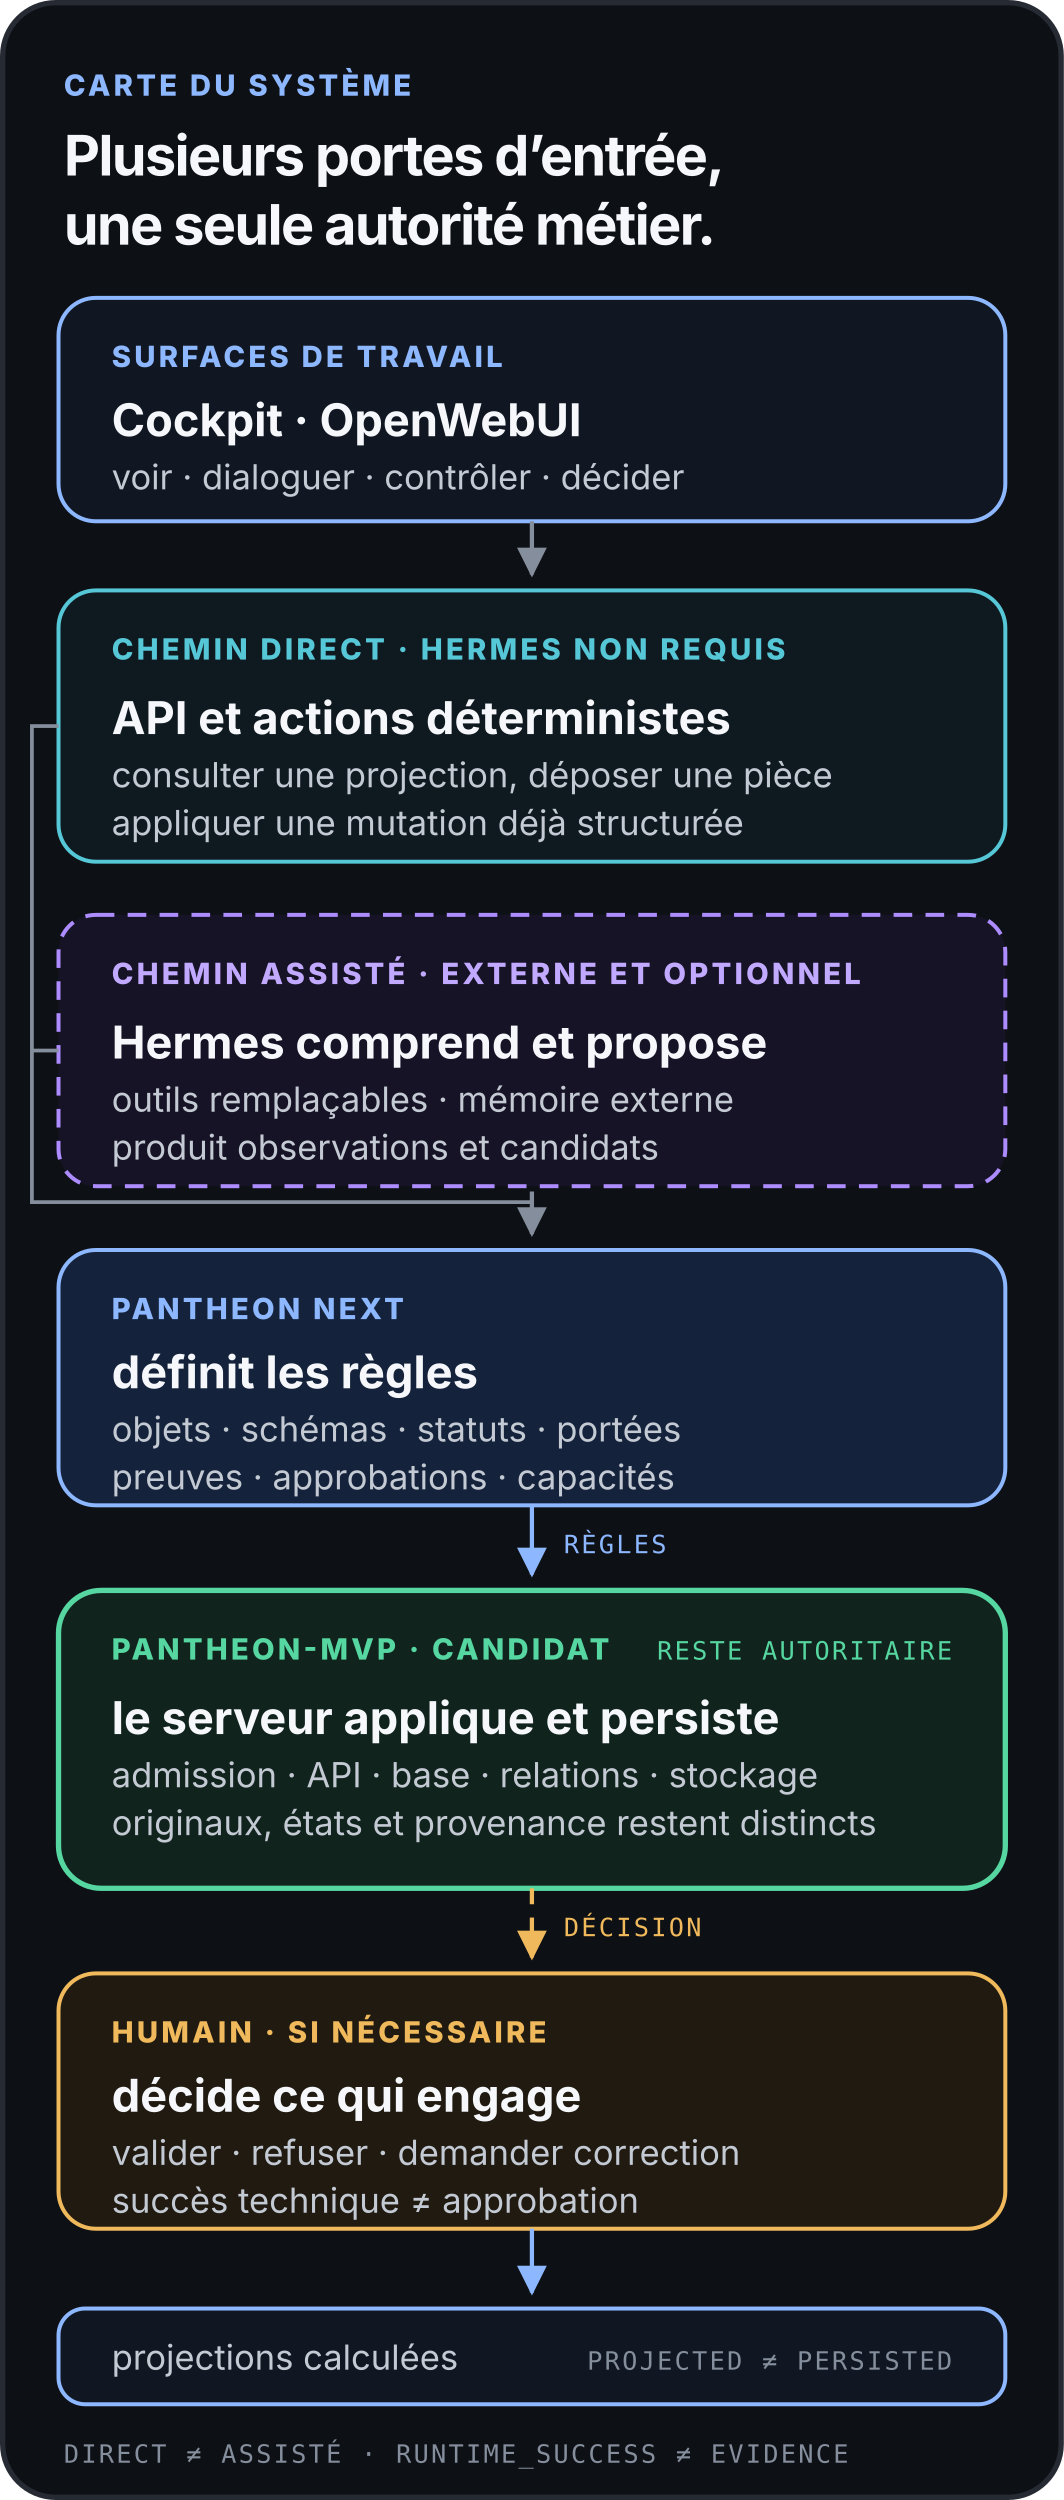
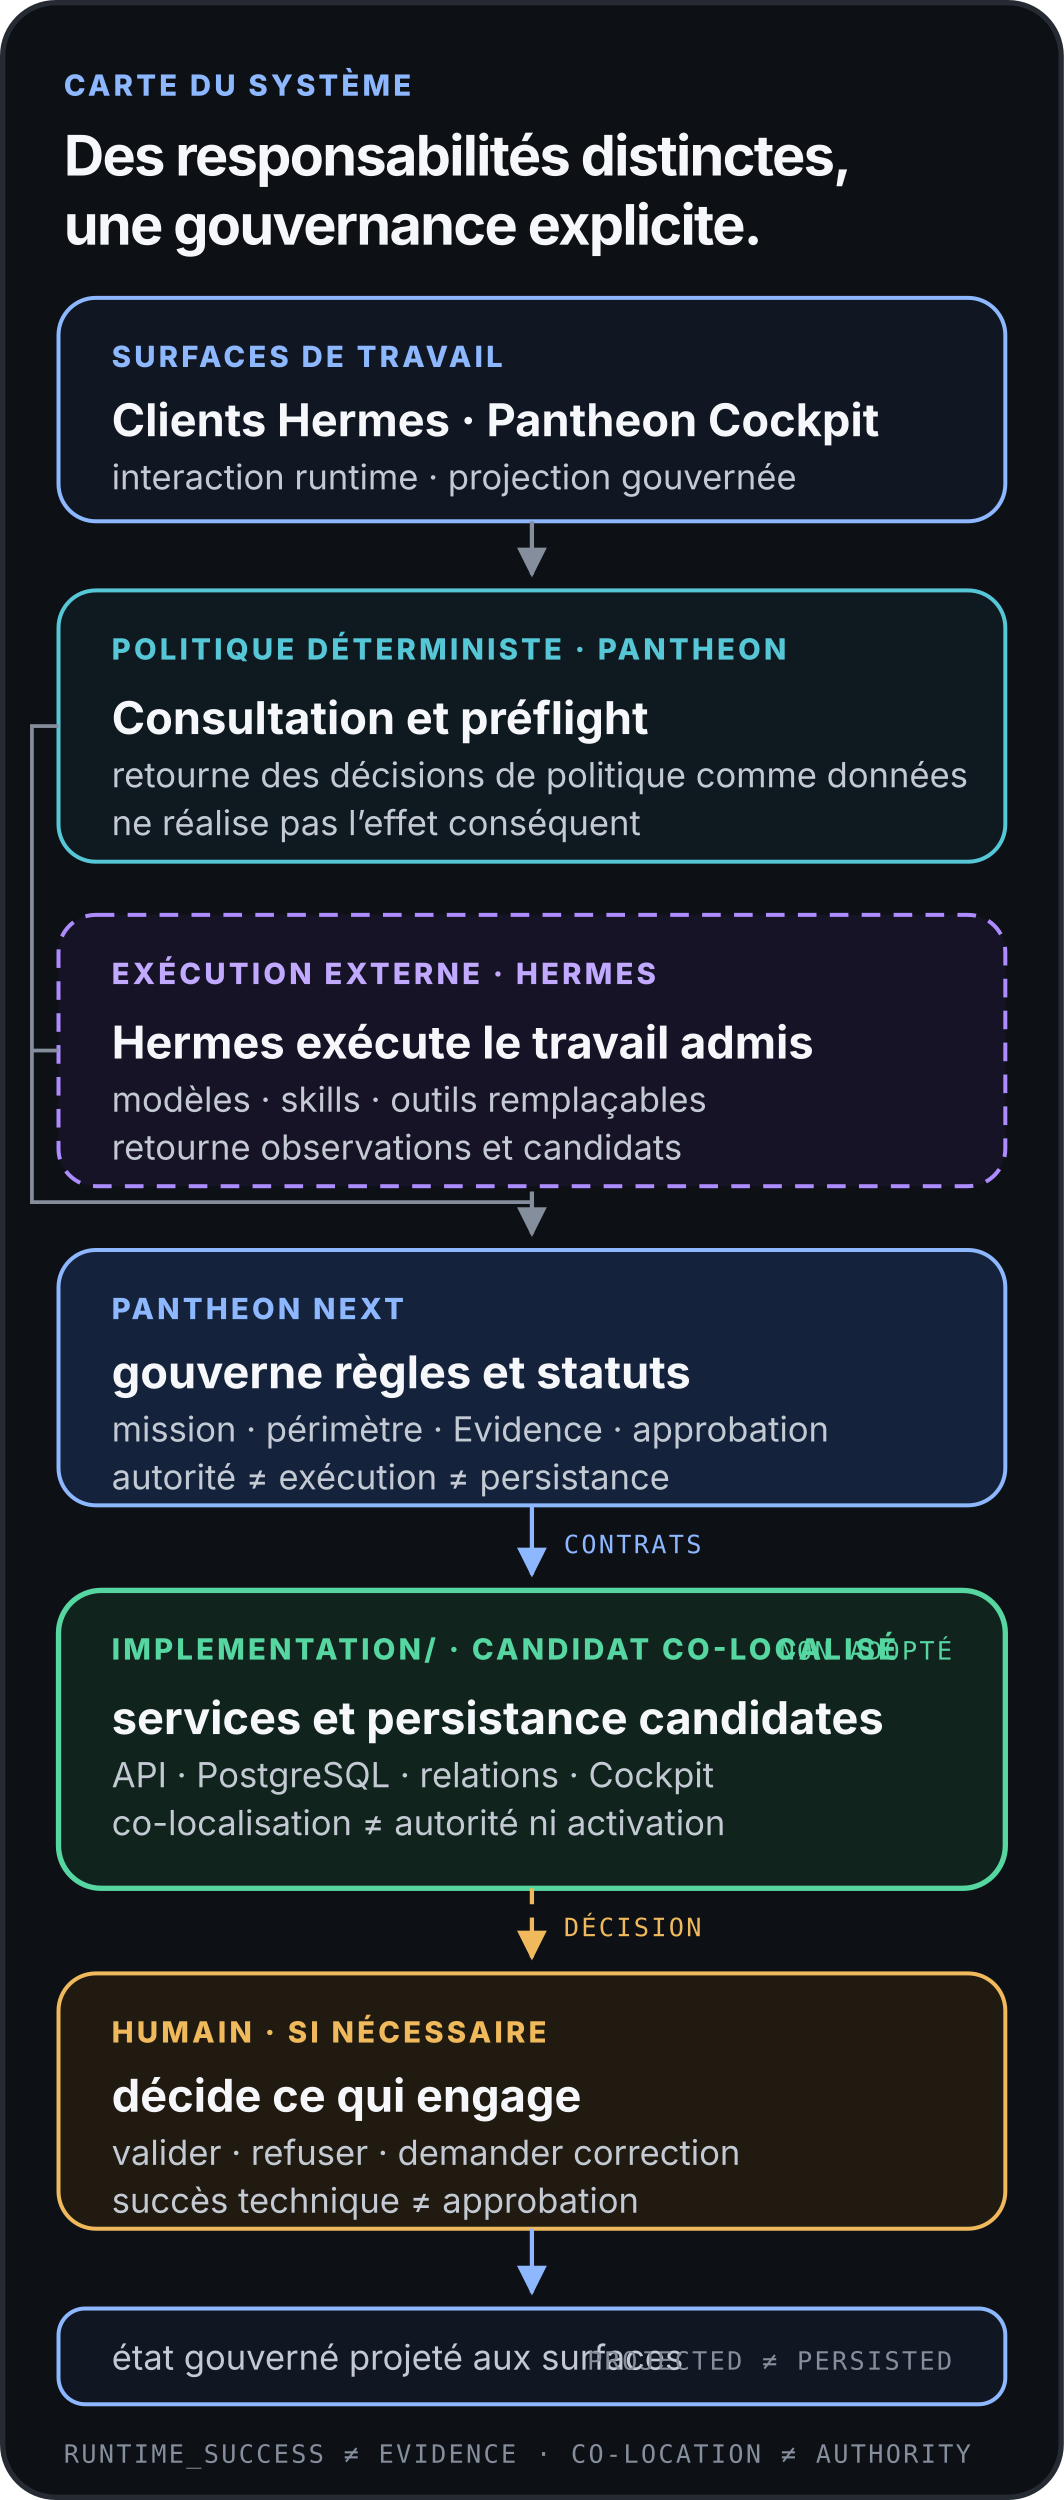
<svg xmlns="http://www.w3.org/2000/svg" viewBox="0 0 400 940" role="img" aria-labelledby="title desc">
  <defs>
    <marker id="arrow" viewBox="0 0 10 10" refX="9" refY="5" markerWidth="7" markerHeight="7" orient="auto">
      <path d="M0 0L10 5L0 10z" fill="#858e9c" />
    </marker>
    <marker id="arrow-blue" viewBox="0 0 10 10" refX="9" refY="5" markerWidth="7" markerHeight="7" orient="auto">
      <path d="M0 0L10 5L0 10z" fill="#8db7ff" />
    </marker>
    <marker id="arrow-amber" viewBox="0 0 10 10" refX="9" refY="5" markerWidth="7" markerHeight="7" orient="auto">
      <path d="M0 0L10 5L0 10z" fill="#f0b95b" />
    </marker>
    <style>
      text{font-family:Inter,ui-sans-serif,system-ui,-apple-system,"Segoe UI",sans-serif;fill:#f5f7fa}
      .eyebrow{font-size:11px;font-weight:800;letter-spacing:.11em;fill:#8db7ff}
      .headline{font-size:21px;font-weight:720;letter-spacing:-.03em}
      .title{font-size:17px;font-weight:700}
      .body{font-size:13px;fill:#c4cad3}
      .note{font-size:11.5px;fill:#858e9c}
      .mono{font-family:ui-monospace,SFMono-Regular,Menlo,monospace;font-size:9.5px;letter-spacing:.09em;fill:#858e9c}
      .node{fill:#101216;stroke:#303641;stroke-width:1.5}
      .surface{fill:#101722;stroke:#8db7ff}
      .direct{fill:#0f1920;stroke:#56c7d6}
      .assisted{fill:#171326;stroke:#ad8cff;stroke-dasharray:7 5}
      .governance{fill:#14233b;stroke:#8db7ff}
      .human{fill:#201a11;stroke:#f0b95b}
      .server{fill:#10231d;stroke:#56d6a0;stroke-width:2}
      .projection{fill:#101722;stroke:#8db7ff}
      .edge{fill:none;stroke:#858e9c;stroke-width:1.6;marker-end:url(#arrow)}
      .edge-blue{stroke:#8db7ff;marker-end:url(#arrow-blue)}
      .edge-amber{stroke:#f0b95b;marker-end:url(#arrow-amber);stroke-dasharray:6 5}
      .rail{fill:none;stroke:#858e9c;stroke-width:1.4}
    </style>
  </defs>
  <rect x="1" y="1" width="398" height="938" rx="20" fill="#0d1015" stroke="#262b33" stroke-width="2" />
  <text x="24" y="36" class="eyebrow">CARTE DU SYSTÈME</text>
-   <text x="24" y="66" class="headline">Plusieurs portes d’entrée,</text>
-   <text x="24" y="92" class="headline">une seule autorité métier.</text>
+   <text x="24" y="66" class="headline">Des responsabilités distinctes,</text>
+   <text x="24" y="92" class="headline">une gouvernance explicite.</text>
  <rect x="22" y="112" width="356" height="84" rx="14" class="node surface" />
  <text x="42" y="138" class="eyebrow">SURFACES DE TRAVAIL</text>
-   <text x="42" y="164" class="title">Cockpit · OpenWebUI</text>
-   <text x="42" y="184" class="body">voir · dialoguer · contrôler · décider</text>
+   <text x="42" y="164" class="title">Clients Hermes · Pantheon Cockpit</text>
+   <text x="42" y="184" class="body">interaction runtime · projection gouvernée</text>
  <path d="M200 196V216" class="edge" />
  <rect x="22" y="222" width="356" height="102" rx="14" class="node direct" />
-   <text x="42" y="248" class="eyebrow" style="fill:#56c7d6">CHEMIN DIRECT · HERMES NON REQUIS</text>
-   <text x="42" y="276" class="title">API et actions déterministes</text>
-   <text x="42" y="296" class="body">consulter une projection, déposer une pièce</text>
-   <text x="42" y="314" class="body">appliquer une mutation déjà structurée</text>
+   <text x="42" y="248" class="eyebrow" style="fill:#56c7d6">POLITIQUE DÉTERMINISTE · PANTHEON</text>
+   <text x="42" y="276" class="title">Consultation et préflight</text>
+   <text x="42" y="296" class="body">retourne des décisions de politique comme données</text>
+   <text x="42" y="314" class="body">ne réalise pas l’effet conséquent</text>
  <rect x="22" y="344" width="356" height="102" rx="14" class="node assisted" />
-   <text x="42" y="370" class="eyebrow" style="fill:#c1a9ff">CHEMIN ASSISTÉ · EXTERNE ET OPTIONNEL</text>
-   <text x="42" y="398" class="title">Hermes comprend et propose</text>
-   <text x="42" y="418" class="body">outils remplaçables · mémoire externe</text>
-   <text x="42" y="436" class="body">produit observations et candidats</text>
+   <text x="42" y="370" class="eyebrow" style="fill:#c1a9ff">EXÉCUTION EXTERNE · HERMES</text>
+   <text x="42" y="398" class="title">Hermes exécute le travail admis</text>
+   <text x="42" y="418" class="body">modèles · skills · outils remplaçables</text>
+   <text x="42" y="436" class="body">retourne observations et candidats</text>
  <path d="M22 273H12V452H200" class="rail" />
  <path d="M22 395H12" class="rail" />
  <path d="M200 448V464" class="edge" />
  <rect x="22" y="470" width="356" height="96" rx="14" class="node governance" />
  <text x="42" y="496" class="eyebrow">PANTHEON NEXT</text>
-   <text x="42" y="522" class="title">définit les règles</text>
-   <text x="42" y="542" class="body">objets · schémas · statuts · portées</text>
-   <text x="42" y="560" class="body">preuves · approbations · capacités</text>
+   <text x="42" y="522" class="title">gouverne règles et statuts</text>
+   <text x="42" y="542" class="body">mission · périmètre · Evidence · approbation</text>
+   <text x="42" y="560" class="body">autorité ≠ exécution ≠ persistance</text>
  <path d="M200 566V592" class="edge edge-blue" />
-   <text x="212" y="584" class="mono" style="fill:#8db7ff">RÈGLES</text>
+   <text x="212" y="584" class="mono" style="fill:#8db7ff">CONTRATS</text>
  <rect x="22" y="598" width="356" height="112" rx="16" class="node server" />
-   <text x="42" y="624" class="eyebrow" style="fill:#56d6a0">PANTHEON-MVP · CANDIDAT</text>
-   <text x="42" y="652" class="title">le serveur applique et persiste</text>
-   <text x="42" y="672" class="body">admission · API · base · relations · stockage</text>
-   <text x="42" y="690" class="body">originaux, états et provenance restent distincts</text>
-   <text x="358" y="624" text-anchor="end" class="mono" style="fill:#56d6a0">RESTE AUTORITAIRE</text>
+   <text x="42" y="624" class="eyebrow" style="fill:#56d6a0">IMPLEMENTATION/ · CANDIDAT CO-LOCALISÉ</text>
+   <text x="358" y="624" text-anchor="end" class="mono" style="fill:#56d6a0">NON ADOPTÉ</text>
+   <text x="42" y="652" class="title">services et persistance candidates</text>
+   <text x="42" y="672" class="body">API · PostgreSQL · relations · Cockpit</text>
+   <text x="42" y="690" class="body">co-localisation ≠ autorité ni activation</text>
  <path d="M200 710V736" class="edge edge-amber" />
  <text x="212" y="728" class="mono" style="fill:#f0b95b">DÉCISION</text>
  <rect x="22" y="742" width="356" height="96" rx="14" class="node human" />
  <text x="42" y="768" class="eyebrow" style="fill:#f0b95b">HUMAIN · SI NÉCESSAIRE</text>
  <text x="42" y="794" class="title">décide ce qui engage</text>
  <text x="42" y="814" class="body">valider · refuser · demander correction</text>
  <text x="42" y="832" class="body">succès technique ≠ approbation</text>
  <path d="M200 838V862" class="edge edge-blue" />
  <rect x="22" y="868" width="356" height="36" rx="10" class="node projection" />
-   <text x="42" y="891" class="body">projections calculées</text>
+   <text x="42" y="891" class="body">état gouverné projeté aux surfaces</text>
  <text x="358" y="891" text-anchor="end" class="mono">PROJECTED ≠ PERSISTED</text>
-   <text x="24" y="926" class="mono">DIRECT ≠ ASSISTÉ · RUNTIME_SUCCESS ≠ EVIDENCE</text>
+   <text x="24" y="926" class="mono">RUNTIME_SUCCESS ≠ EVIDENCE · CO-LOCATION ≠ AUTHORITY</text>
</svg>
